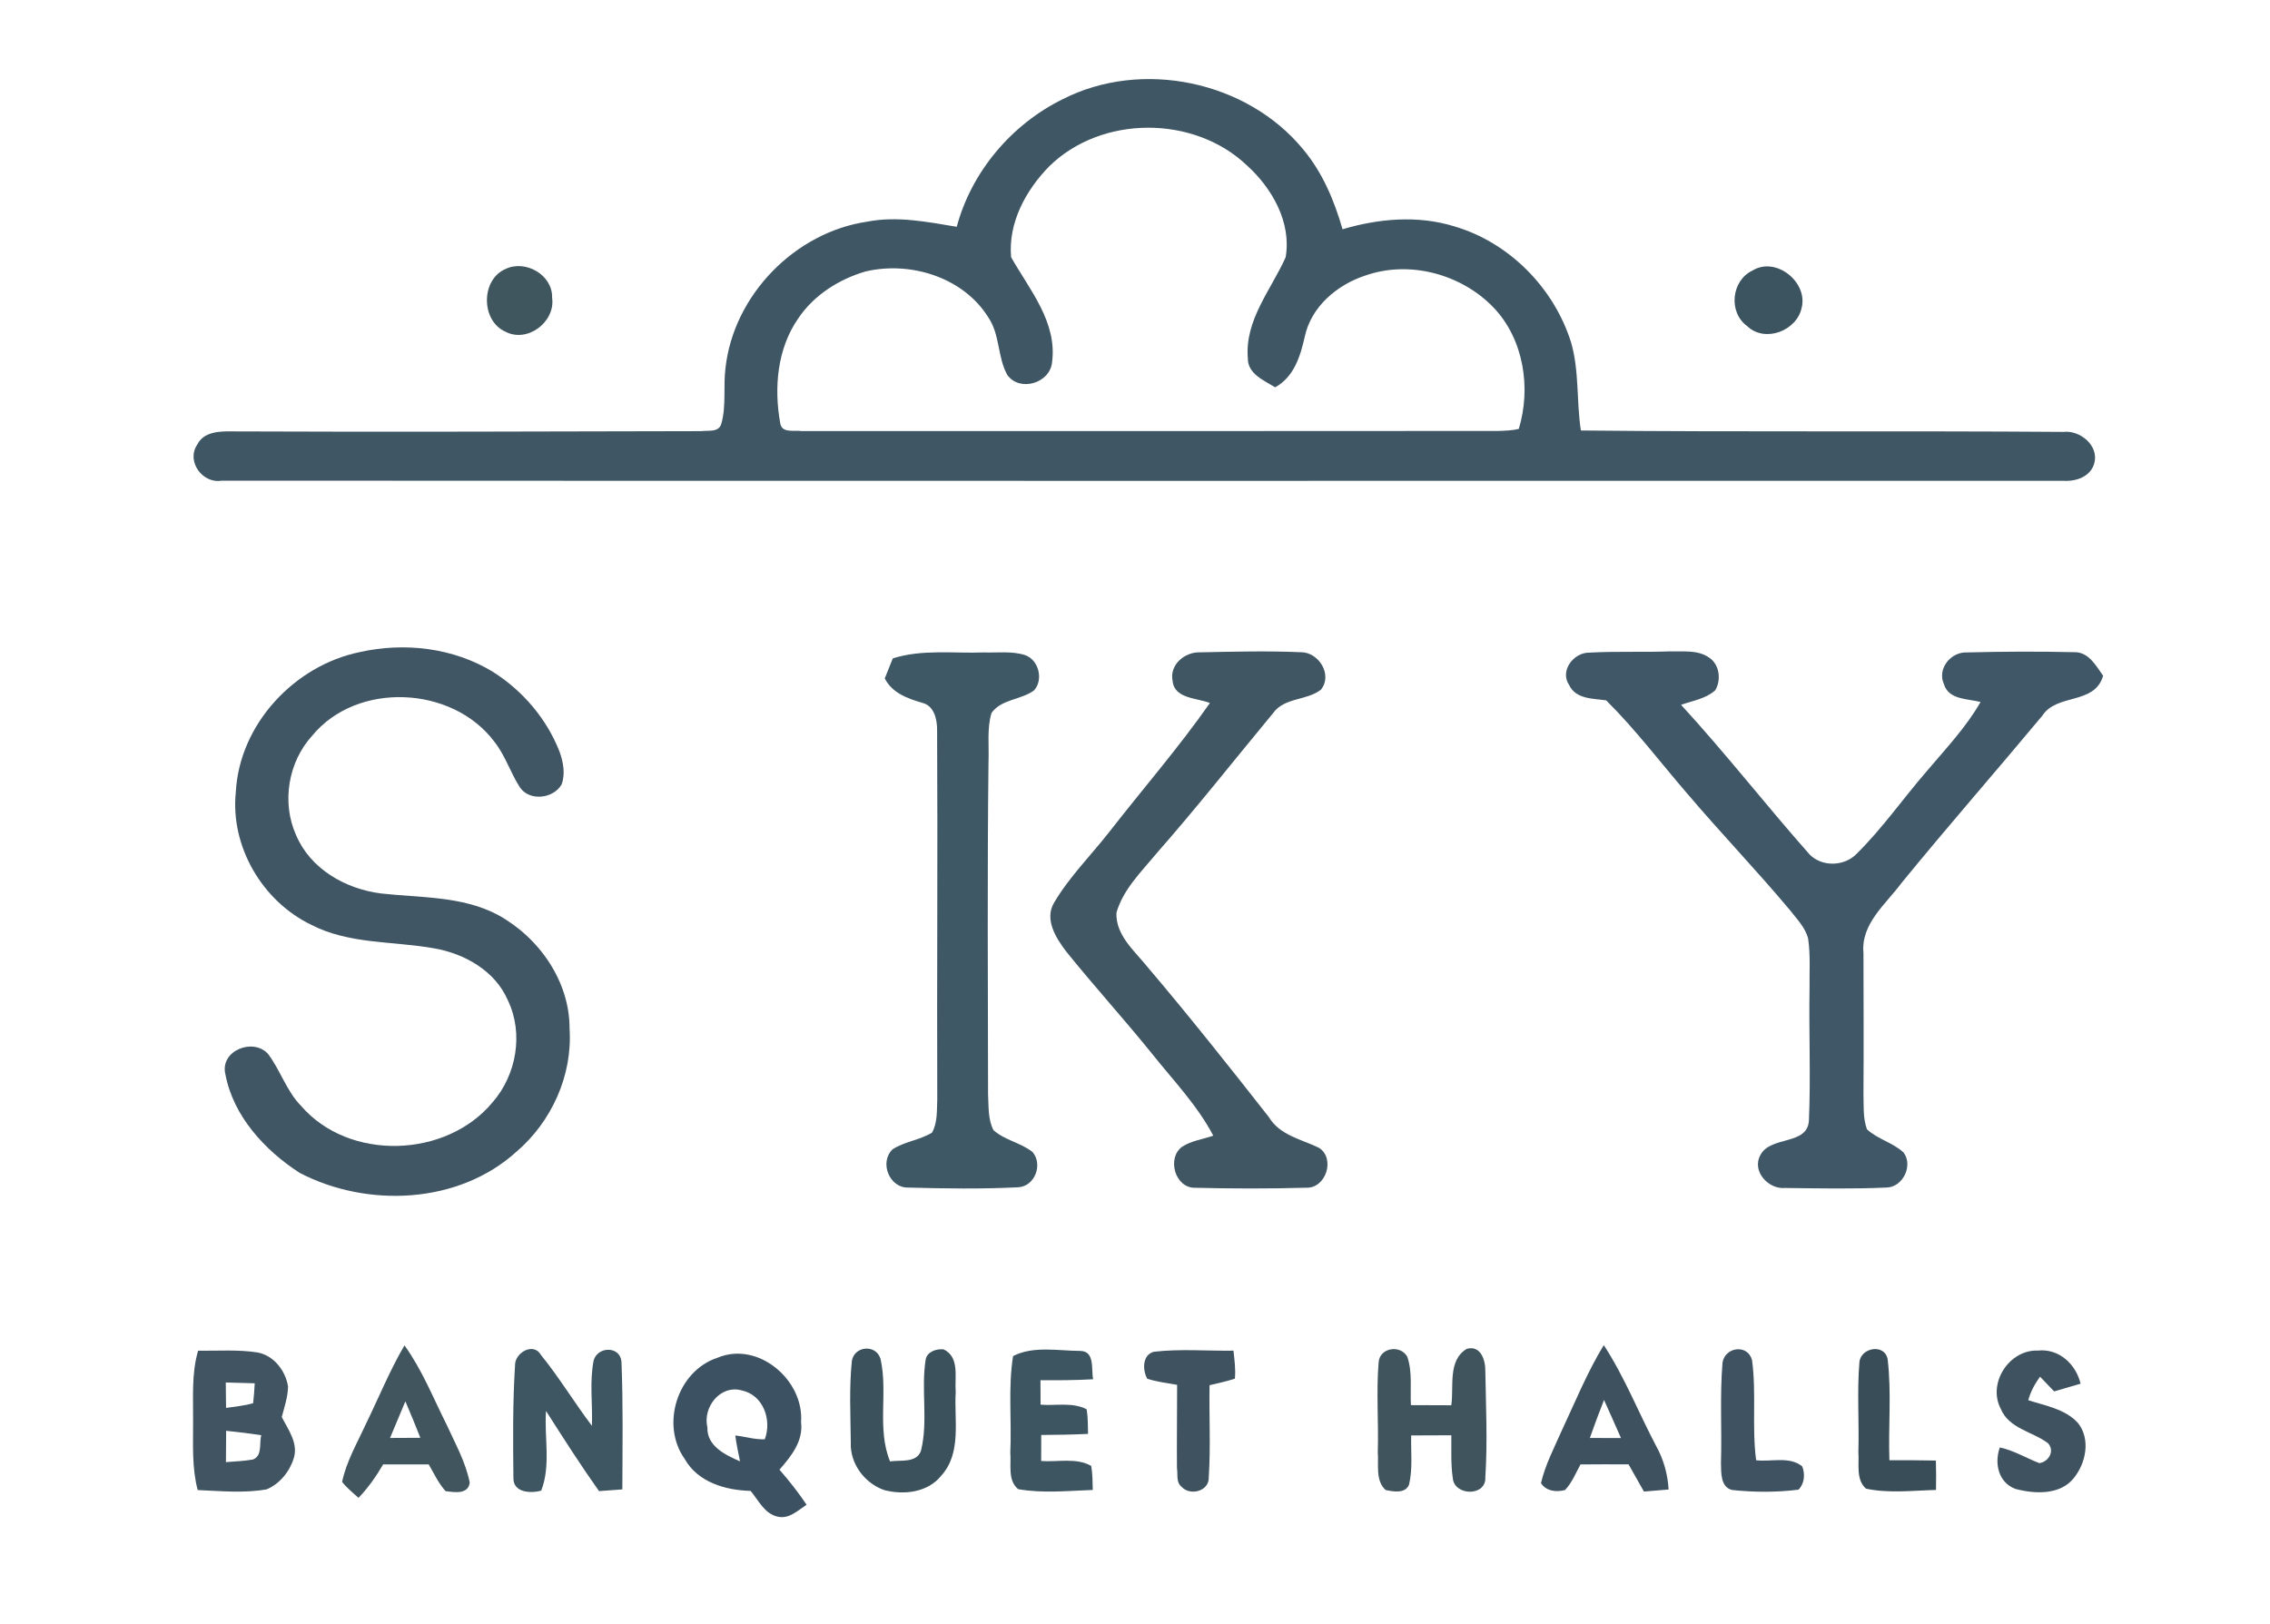
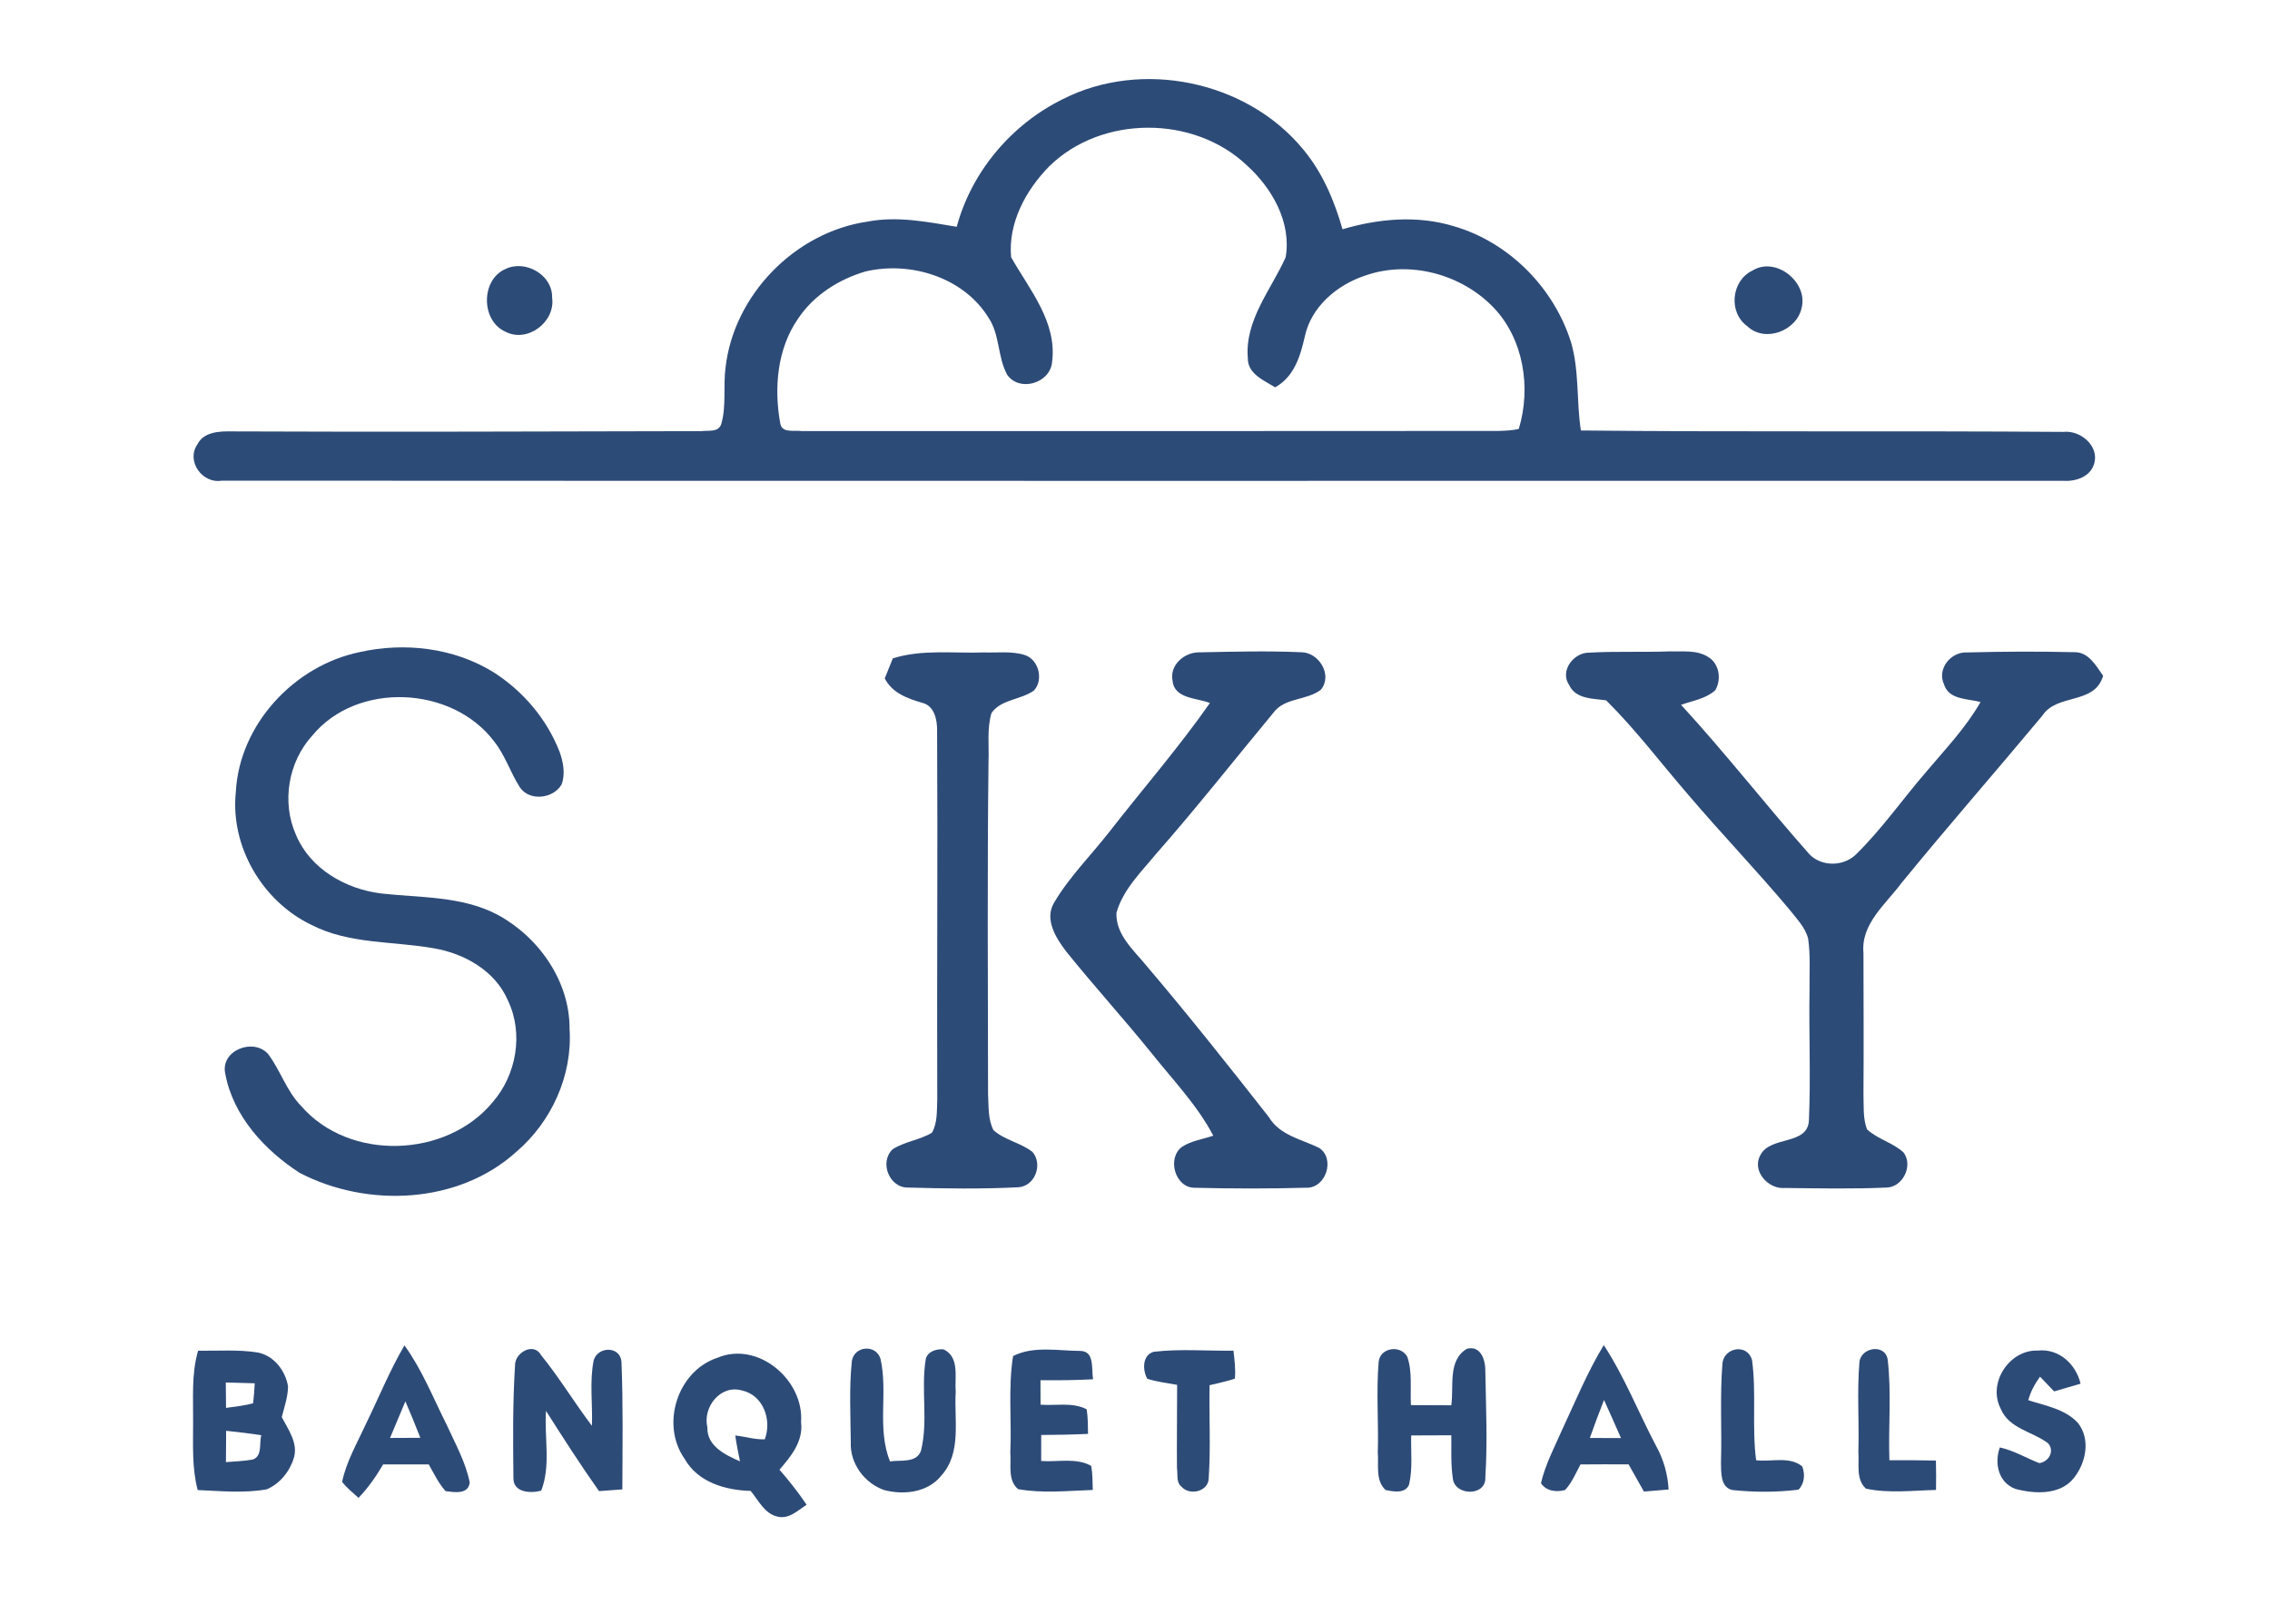
<svg xmlns="http://www.w3.org/2000/svg" width="450pt" height="322pt" viewBox="0 0 450 322" version="1.1">
  <g id="#bec7ccff">
</g>
  <g id="#3f5664ff">
-     <path fill="#3f5664" opacity="1.00" d=" M 210.65 19.68 C 226.32 11.68 247.16 16.02 258.33 29.61 C 262.16 34.18 264.51 39.77 266.14 45.46 C 273.30 43.34 281.02 42.65 288.25 44.87 C 299.15 48.05 308.03 57.05 311.43 67.84 C 313.10 73.53 312.49 79.55 313.39 85.36 C 345.27 85.69 377.16 85.40 409.04 85.64 C 412.36 85.26 416.13 88.36 415.17 91.86 C 414.43 94.54 411.53 95.50 409.03 95.34 C 287.34 95.33 165.64 95.38 43.95 95.31 C 40.15 95.97 36.87 91.47 39.09 88.18 C 40.35 85.61 43.47 85.50 45.96 85.54 C 76.99 85.68 108.02 85.55 139.05 85.49 C 140.45 85.30 142.50 85.79 143.00 84.01 C 144.01 80.43 143.35 76.63 143.82 72.97 C 145.42 58.53 157.57 46.05 171.94 43.95 C 177.85 42.80 183.82 44.00 189.66 44.97 C 192.59 34.05 200.53 24.66 210.65 19.68 M 208.00 32.98 C 203.36 37.70 199.82 44.21 200.44 51.00 C 204.10 57.47 209.65 63.90 208.55 71.90 C 208.10 76.00 202.13 77.78 199.68 74.34 C 197.73 70.83 198.25 66.41 195.97 63.01 C 191.03 54.98 180.49 51.73 171.57 53.83 C 166.29 55.38 161.34 58.52 158.24 63.14 C 154.06 69.13 153.40 76.94 154.68 83.96 C 155.01 85.98 157.52 85.24 158.94 85.48 C 204.98 85.48 251.02 85.49 297.07 85.45 C 298.40 85.40 299.76 85.37 301.08 85.05 C 303.55 76.94 302.07 67.25 296.08 60.98 C 289.70 54.33 279.38 51.55 270.62 54.65 C 265.06 56.48 259.92 60.81 258.66 66.74 C 257.77 70.64 256.55 74.71 252.79 76.80 C 250.58 75.43 247.33 74.14 247.37 71.05 C 246.72 63.51 251.96 57.49 254.86 51.03 C 256.07 44.12 252.17 37.30 247.17 32.78 C 236.67 22.81 218.36 22.80 208.00 32.98 Z" />
+     <path fill="#2d4b77" opacity="1.00" d=" M 210.65 19.68 C 226.32 11.68 247.16 16.02 258.33 29.61 C 262.16 34.18 264.51 39.77 266.14 45.46 C 273.30 43.34 281.02 42.65 288.25 44.87 C 299.15 48.05 308.03 57.05 311.43 67.84 C 313.10 73.53 312.49 79.55 313.39 85.36 C 345.27 85.69 377.16 85.40 409.04 85.64 C 412.36 85.26 416.13 88.36 415.17 91.86 C 414.43 94.54 411.53 95.50 409.03 95.34 C 287.34 95.33 165.64 95.38 43.95 95.31 C 40.15 95.97 36.87 91.47 39.09 88.18 C 40.35 85.61 43.47 85.50 45.96 85.54 C 76.99 85.68 108.02 85.55 139.05 85.49 C 140.45 85.30 142.50 85.79 143.00 84.01 C 144.01 80.43 143.35 76.63 143.82 72.97 C 145.42 58.53 157.57 46.05 171.94 43.95 C 177.85 42.80 183.82 44.00 189.66 44.97 C 192.59 34.05 200.53 24.66 210.65 19.68 M 208.00 32.98 C 203.36 37.70 199.82 44.21 200.44 51.00 C 204.10 57.47 209.65 63.90 208.55 71.90 C 208.10 76.00 202.13 77.78 199.68 74.34 C 197.73 70.83 198.25 66.41 195.97 63.01 C 191.03 54.98 180.49 51.73 171.57 53.83 C 166.29 55.38 161.34 58.52 158.24 63.14 C 154.06 69.13 153.40 76.94 154.68 83.96 C 155.01 85.98 157.52 85.24 158.94 85.48 C 204.98 85.48 251.02 85.49 297.07 85.45 C 298.40 85.40 299.76 85.37 301.08 85.05 C 303.55 76.94 302.07 67.25 296.08 60.98 C 289.70 54.33 279.38 51.55 270.62 54.65 C 265.06 56.48 259.92 60.81 258.66 66.74 C 257.77 70.64 256.55 74.71 252.79 76.80 C 250.58 75.43 247.33 74.14 247.37 71.05 C 246.72 63.51 251.96 57.49 254.86 51.03 C 256.07 44.12 252.17 37.30 247.17 32.78 C 236.67 22.81 218.36 22.80 208.00 32.98 Z" />
  </g>
  <g id="#3f565eff">
-     <path fill="#3f565e" opacity="1.00" d=" M 100.23 53.33 C 104.15 51.44 109.57 54.50 109.45 59.02 C 110.15 63.85 104.52 68.09 100.15 65.75 C 95.29 63.55 95.33 55.41 100.23 53.33 Z" />
+     <path fill="#2d4b77" opacity="1.00" d=" M 100.23 53.33 C 104.15 51.44 109.57 54.50 109.45 59.02 C 110.15 63.85 104.52 68.09 100.15 65.75 C 95.29 63.55 95.33 55.41 100.23 53.33 Z" />
  </g>
  <g id="#3c5360ff">
-     <path fill="#3c5360" opacity="1.00" d=" M 347.42 53.64 C 352.05 50.79 358.47 55.95 357.15 61.06 C 356.17 65.61 349.87 68.02 346.38 64.68 C 342.57 61.95 343.20 55.63 347.42 53.64 Z" />
+     <path fill="#2d4b77" opacity="1.00" d=" M 347.42 53.64 C 352.05 50.79 358.47 55.95 357.15 61.06 C 356.17 65.61 349.87 68.02 346.38 64.68 C 342.57 61.95 343.20 55.63 347.42 53.64 Z" />
  </g>
  <g id="#415664ff">
-     <path fill="#415664" opacity="1.00" d=" M 71.32 129.30 C 80.20 127.31 89.91 128.44 97.73 133.23 C 103.63 136.96 108.40 142.55 110.93 149.07 C 111.66 151.11 112.11 153.46 111.33 155.55 C 109.70 158.40 104.91 158.95 103.03 156.07 C 101.17 153.17 100.15 149.78 97.99 147.06 C 89.68 135.97 70.79 135.05 61.89 145.88 C 57.13 151.10 55.79 159.10 58.68 165.56 C 61.51 172.30 68.50 176.28 75.53 177.16 C 83.30 178.04 91.55 177.63 98.67 181.40 C 106.81 185.82 112.96 194.55 112.91 204.01 C 113.51 213.22 109.36 222.40 102.38 228.37 C 90.90 238.79 72.82 239.54 59.41 232.57 C 52.50 228.11 46.23 221.31 44.68 213.01 C 43.55 208.35 50.14 205.71 53.12 208.96 C 55.59 212.21 56.78 216.33 59.69 219.29 C 69.18 230.30 88.45 229.66 97.63 218.59 C 102.38 213.17 103.84 204.93 100.68 198.36 C 98.17 192.51 92.09 189.08 86.04 188.04 C 77.92 186.59 69.21 187.26 61.69 183.37 C 51.98 178.69 45.62 167.81 46.75 157.02 C 47.47 143.62 58.34 131.97 71.32 129.30 Z" />
+     <path fill="#2d4b77" opacity="1.00" d=" M 71.32 129.30 C 80.20 127.31 89.91 128.44 97.73 133.23 C 103.63 136.96 108.40 142.55 110.93 149.07 C 111.66 151.11 112.11 153.46 111.33 155.55 C 109.70 158.40 104.91 158.95 103.03 156.07 C 101.17 153.17 100.15 149.78 97.99 147.06 C 89.68 135.97 70.79 135.05 61.89 145.88 C 57.13 151.10 55.79 159.10 58.68 165.56 C 61.51 172.30 68.50 176.28 75.53 177.16 C 83.30 178.04 91.55 177.63 98.67 181.40 C 106.81 185.82 112.96 194.55 112.91 204.01 C 113.51 213.22 109.36 222.40 102.38 228.37 C 90.90 238.79 72.82 239.54 59.41 232.57 C 52.50 228.11 46.23 221.31 44.68 213.01 C 43.55 208.35 50.14 205.71 53.12 208.96 C 55.59 212.21 56.78 216.33 59.69 219.29 C 69.18 230.30 88.45 229.66 97.63 218.59 C 102.38 213.17 103.84 204.93 100.68 198.36 C 98.17 192.51 92.09 189.08 86.04 188.04 C 77.92 186.59 69.21 187.26 61.69 183.37 C 51.98 178.69 45.62 167.81 46.75 157.02 C 47.47 143.62 58.34 131.97 71.32 129.30 Z" />
  </g>
  <g id="#3f5866ff">
-     <path fill="#3f5866" opacity="1.00" d=" M 176.99 130.55 C 182.83 128.70 189.02 129.59 195.04 129.37 C 197.74 129.46 200.56 129.06 203.18 129.89 C 205.94 130.81 206.93 134.86 204.94 136.94 C 202.35 138.79 198.47 138.64 196.55 141.38 C 195.63 144.49 196.09 147.81 195.96 151.01 C 195.70 173.00 195.85 194.98 195.87 216.97 C 196.01 219.34 195.82 221.91 196.94 224.09 C 199.17 226.10 202.33 226.57 204.68 228.42 C 206.78 230.86 205.19 235.19 201.89 235.42 C 194.63 235.79 187.32 235.68 180.05 235.48 C 176.31 235.59 174.25 230.46 176.95 227.89 C 179.34 226.35 182.31 226.07 184.75 224.60 C 185.88 222.61 185.70 220.21 185.80 218.01 C 185.71 193.63 185.91 169.26 185.77 144.88 C 185.80 142.77 185.25 139.96 182.85 139.37 C 179.92 138.51 176.88 137.44 175.39 134.52 C 175.92 133.20 176.46 131.87 176.99 130.55 Z" />
+     <path fill="#2d4b77" opacity="1.00" d=" M 176.99 130.55 C 182.83 128.70 189.02 129.59 195.04 129.37 C 197.74 129.46 200.56 129.06 203.18 129.89 C 205.94 130.81 206.93 134.86 204.94 136.94 C 202.35 138.79 198.47 138.64 196.55 141.38 C 195.63 144.49 196.09 147.81 195.96 151.01 C 195.70 173.00 195.85 194.98 195.87 216.97 C 196.01 219.34 195.82 221.91 196.94 224.09 C 199.17 226.10 202.33 226.57 204.68 228.42 C 206.78 230.86 205.19 235.19 201.89 235.42 C 194.63 235.79 187.32 235.68 180.05 235.48 C 176.31 235.59 174.25 230.46 176.95 227.89 C 179.34 226.35 182.31 226.07 184.75 224.60 C 185.88 222.61 185.70 220.21 185.80 218.01 C 185.71 193.63 185.91 169.26 185.77 144.88 C 185.80 142.77 185.25 139.96 182.85 139.37 C 179.92 138.51 176.88 137.44 175.39 134.52 C 175.92 133.20 176.46 131.87 176.99 130.55 Z" />
  </g>
  <g id="#405662ff">
-     <path fill="#405662" opacity="1.00" d=" M 232.46 135.05 C 231.76 131.84 234.88 129.23 237.90 129.35 C 244.57 129.21 251.26 129.04 257.93 129.33 C 261.47 129.34 264.23 133.86 261.85 136.76 C 259.02 138.96 254.59 138.27 252.37 141.41 C 244.67 150.70 237.21 160.19 229.24 169.25 C 226.25 172.88 222.64 176.35 221.32 180.99 C 221.15 185.39 224.82 188.47 227.36 191.60 C 235.66 201.37 243.62 211.41 251.53 221.50 C 253.71 225.14 257.98 225.89 261.50 227.61 C 264.76 229.74 262.86 235.68 258.91 235.51 C 251.57 235.72 244.21 235.70 236.87 235.52 C 232.92 235.58 231.25 229.58 234.37 227.37 C 236.22 226.18 238.47 225.90 240.52 225.19 C 237.32 219.11 232.51 214.14 228.26 208.80 C 222.74 201.96 216.82 195.46 211.32 188.62 C 209.30 185.95 206.98 182.27 208.98 178.95 C 212.00 173.85 216.25 169.63 219.88 164.99 C 226.53 156.45 233.64 148.27 239.85 139.40 C 237.36 138.38 232.81 138.59 232.46 135.05 Z" />
+     <path fill="#2d4b77" opacity="1.00" d=" M 232.46 135.05 C 231.76 131.84 234.88 129.23 237.90 129.35 C 244.57 129.21 251.26 129.04 257.93 129.33 C 261.47 129.34 264.23 133.86 261.85 136.76 C 259.02 138.96 254.59 138.27 252.37 141.41 C 244.67 150.70 237.21 160.19 229.24 169.25 C 226.25 172.88 222.64 176.35 221.32 180.99 C 221.15 185.39 224.82 188.47 227.36 191.60 C 235.66 201.37 243.62 211.41 251.53 221.50 C 253.71 225.14 257.98 225.89 261.50 227.61 C 264.76 229.74 262.86 235.68 258.91 235.51 C 251.57 235.72 244.21 235.70 236.87 235.52 C 232.92 235.58 231.25 229.58 234.37 227.37 C 236.22 226.18 238.47 225.90 240.52 225.19 C 237.32 219.11 232.51 214.14 228.26 208.80 C 222.74 201.96 216.82 195.46 211.32 188.62 C 209.30 185.95 206.98 182.27 208.98 178.95 C 212.00 173.85 216.25 169.63 219.88 164.99 C 226.53 156.45 233.64 148.27 239.85 139.40 C 237.36 138.38 232.81 138.59 232.46 135.05 Z" />
  </g>
  <g id="#3f5766ff">
-     <path fill="#3f5766" opacity="1.00" d=" M 311.07 135.84 C 309.14 133.03 311.96 129.36 315.06 129.41 C 320.38 129.11 325.71 129.36 331.03 129.16 C 333.59 129.25 336.44 128.81 338.70 130.32 C 340.87 131.65 341.28 134.80 340.02 136.88 C 338.16 138.56 335.54 138.94 333.25 139.76 C 342.08 149.37 350.10 159.68 358.74 169.44 C 361.23 171.96 365.67 171.81 368.09 169.26 C 373.17 164.24 377.26 158.34 381.92 152.96 C 385.67 148.51 389.72 144.28 392.62 139.20 C 390.08 138.52 386.33 138.80 385.37 135.69 C 383.95 132.61 386.75 129.19 389.97 129.37 C 397.01 129.19 404.08 129.15 411.12 129.32 C 414.01 129.21 415.49 131.97 416.92 134.00 C 415.21 139.84 407.78 137.41 404.85 141.93 C 395.62 153.01 386.11 163.87 376.98 175.05 C 373.87 179.26 368.86 183.17 369.41 188.97 C 369.42 198.30 369.48 207.64 369.41 216.97 C 369.49 219.28 369.28 221.70 370.10 223.92 C 372.21 225.90 375.24 226.55 377.36 228.53 C 379.32 231.11 377.20 235.44 373.95 235.48 C 367.27 235.78 360.57 235.64 353.90 235.56 C 350.60 235.90 347.24 232.27 348.95 229.09 C 350.92 225.11 358.42 227.24 358.60 222.08 C 358.97 213.41 358.57 204.71 358.72 196.03 C 358.68 192.72 358.92 189.39 358.44 186.11 C 357.87 183.86 356.13 182.16 354.76 180.38 C 348.20 172.55 341.12 165.18 334.51 157.40 C 329.16 151.20 324.22 144.64 318.40 138.87 C 315.81 138.50 312.38 138.65 311.07 135.84 Z" />
+     <path fill="#2d4b77" opacity="1.00" d=" M 311.07 135.84 C 309.14 133.03 311.96 129.36 315.06 129.41 C 320.38 129.11 325.71 129.36 331.03 129.16 C 333.59 129.25 336.44 128.81 338.70 130.32 C 340.87 131.65 341.28 134.80 340.02 136.88 C 338.16 138.56 335.54 138.94 333.25 139.76 C 342.08 149.37 350.10 159.68 358.74 169.44 C 361.23 171.96 365.67 171.81 368.09 169.26 C 373.17 164.24 377.26 158.34 381.92 152.96 C 385.67 148.51 389.72 144.28 392.62 139.20 C 390.08 138.52 386.33 138.80 385.37 135.69 C 383.95 132.61 386.75 129.19 389.97 129.37 C 397.01 129.19 404.08 129.15 411.12 129.32 C 414.01 129.21 415.49 131.97 416.92 134.00 C 415.21 139.84 407.78 137.41 404.85 141.93 C 395.62 153.01 386.11 163.87 376.98 175.05 C 373.87 179.26 368.86 183.17 369.41 188.97 C 369.42 198.30 369.48 207.64 369.41 216.97 C 369.49 219.28 369.28 221.70 370.10 223.92 C 372.21 225.90 375.24 226.55 377.36 228.53 C 379.32 231.11 377.20 235.44 373.95 235.48 C 367.27 235.78 360.57 235.64 353.90 235.56 C 350.60 235.90 347.24 232.27 348.95 229.09 C 350.92 225.11 358.42 227.24 358.60 222.08 C 358.97 213.41 358.57 204.71 358.72 196.03 C 358.68 192.72 358.92 189.39 358.44 186.11 C 357.87 183.86 356.13 182.16 354.76 180.38 C 348.20 172.55 341.12 165.18 334.51 157.40 C 329.16 151.20 324.22 144.64 318.40 138.87 C 315.81 138.50 312.38 138.65 311.07 135.84 Z" />
  </g>
  <g id="#405461ff">
-     <path fill="#405461" opacity="1.00" d=" M 38.28 282.03 C 38.33 277.29 37.92 272.44 39.27 267.83 C 43.21 267.88 47.18 267.57 51.08 268.18 C 54.29 268.79 56.61 271.80 57.10 274.92 C 57.07 277.00 56.37 278.99 55.86 280.98 C 57.13 283.49 59.14 286.12 58.25 289.10 C 57.44 291.77 55.46 294.24 52.86 295.32 C 48.35 296.12 43.73 295.65 39.19 295.46 C 38.03 291.08 38.29 286.51 38.28 282.03 M 44.76 274.13 C 44.77 275.81 44.79 277.49 44.81 279.17 C 46.61 278.90 48.43 278.75 50.18 278.24 C 50.33 276.93 50.43 275.61 50.50 274.29 C 48.58 274.22 46.67 274.17 44.76 274.13 M 44.83 283.71 C 44.81 285.78 44.80 287.85 44.79 289.92 C 46.58 289.78 48.38 289.72 50.15 289.40 C 52.07 288.66 51.34 286.17 51.80 284.59 C 49.48 284.23 47.16 283.95 44.83 283.71 Z" />
+     <path fill="#2d4b77" opacity="1.00" d=" M 38.28 282.03 C 38.33 277.29 37.92 272.44 39.27 267.83 C 43.21 267.88 47.18 267.57 51.08 268.18 C 54.29 268.79 56.61 271.80 57.10 274.92 C 57.07 277.00 56.37 278.99 55.86 280.98 C 57.13 283.49 59.14 286.12 58.25 289.10 C 57.44 291.77 55.46 294.24 52.86 295.32 C 48.35 296.12 43.73 295.65 39.19 295.46 C 38.03 291.08 38.29 286.51 38.28 282.03 M 44.76 274.13 C 44.77 275.81 44.79 277.49 44.81 279.17 C 46.61 278.90 48.43 278.75 50.18 278.24 C 50.33 276.93 50.43 275.61 50.50 274.29 C 48.58 274.22 46.67 274.17 44.76 274.13 M 44.83 283.71 C 44.81 285.78 44.80 287.85 44.79 289.92 C 46.58 289.78 48.38 289.72 50.15 289.40 C 52.07 288.66 51.34 286.17 51.80 284.59 C 49.48 284.23 47.16 283.95 44.83 283.71 Z" />
  </g>
  <g id="#40555eff">
-     <path fill="#40555e" opacity="1.00" d=" M 72.47 282.49 C 75.04 277.25 77.23 271.81 80.18 266.77 C 83.69 271.63 85.89 277.24 88.57 282.56 C 90.26 286.29 92.32 289.93 93.12 293.98 C 92.81 296.39 90.07 295.89 88.34 295.68 C 86.92 294.12 86.03 292.18 84.99 290.37 C 81.98 290.37 78.97 290.36 75.95 290.38 C 74.56 292.76 72.98 295.02 71.07 297.01 C 69.95 295.98 68.75 295.04 67.82 293.84 C 68.66 289.80 70.78 286.20 72.47 282.49 M 77.32 285.13 C 79.32 285.12 81.33 285.11 83.33 285.10 C 82.38 282.67 81.39 280.26 80.36 277.87 C 79.34 280.29 78.33 282.71 77.32 285.13 Z" />
+     <path fill="#2d4b77" opacity="1.00" d=" M 72.47 282.49 C 75.04 277.25 77.23 271.81 80.18 266.77 C 83.69 271.63 85.89 277.24 88.57 282.56 C 90.26 286.29 92.32 289.93 93.12 293.98 C 92.81 296.39 90.07 295.89 88.34 295.68 C 86.92 294.12 86.03 292.18 84.99 290.37 C 81.98 290.37 78.97 290.36 75.95 290.38 C 74.56 292.76 72.98 295.02 71.07 297.01 C 69.95 295.98 68.75 295.04 67.82 293.84 C 68.66 289.80 70.78 286.20 72.47 282.49 M 77.32 285.13 C 79.32 285.12 81.33 285.11 83.33 285.10 C 82.38 282.67 81.39 280.26 80.36 277.87 C 79.34 280.29 78.33 282.71 77.32 285.13 Z" />
  </g>
  <g id="#3e5562ff">
-     <path fill="#3e5562" opacity="1.00" d=" M 102.10 270.75 C 102.03 268.21 105.79 266.07 107.25 268.69 C 110.88 273.16 113.86 278.13 117.34 282.72 C 117.51 278.39 116.83 273.97 117.70 269.69 C 118.57 266.92 122.96 266.89 123.20 270.03 C 123.54 278.45 123.40 286.90 123.37 295.33 C 121.83 295.45 120.29 295.57 118.75 295.67 C 115.08 290.49 111.65 285.13 108.24 279.77 C 107.87 285.01 109.24 290.59 107.29 295.58 C 105.21 296.15 101.74 295.99 101.78 293.09 C 101.70 285.65 101.63 278.18 102.10 270.75 Z" />
+     <path fill="#2d4b77" opacity="1.00" d=" M 102.10 270.75 C 102.03 268.21 105.79 266.07 107.25 268.69 C 110.88 273.16 113.86 278.13 117.34 282.72 C 117.51 278.39 116.83 273.97 117.70 269.69 C 118.57 266.92 122.96 266.89 123.20 270.03 C 123.54 278.45 123.40 286.90 123.37 295.33 C 121.83 295.45 120.29 295.57 118.75 295.67 C 115.08 290.49 111.65 285.13 108.24 279.77 C 107.87 285.01 109.24 290.59 107.29 295.58 C 105.21 296.15 101.74 295.99 101.78 293.09 C 101.70 285.65 101.63 278.18 102.10 270.75 Z" />
  </g>
  <g id="#3b515cff">
-     <path fill="#3b515c" opacity="1.00" d=" M 168.88 269.80 C 169.42 266.85 173.66 266.52 174.55 269.44 C 176.07 276.10 173.79 283.27 176.44 289.78 C 178.51 289.45 181.71 290.18 182.58 287.64 C 184.04 281.70 182.53 275.49 183.52 269.50 C 183.86 267.98 185.69 267.41 187.08 267.57 C 190.30 269.14 189.21 273.14 189.46 276.02 C 189.11 281.53 190.69 288.06 186.62 292.57 C 183.96 295.95 179.19 296.49 175.27 295.46 C 171.39 294.10 168.47 290.20 168.66 286.02 C 168.61 280.61 168.31 275.17 168.88 269.80 Z" />
+     <path fill="#2d4b77" opacity="1.00" d=" M 168.88 269.80 C 169.42 266.85 173.66 266.52 174.55 269.44 C 176.07 276.10 173.79 283.27 176.44 289.78 C 178.51 289.45 181.71 290.18 182.58 287.64 C 184.04 281.70 182.53 275.49 183.52 269.50 C 183.86 267.98 185.69 267.41 187.08 267.57 C 190.30 269.14 189.21 273.14 189.46 276.02 C 189.11 281.53 190.69 288.06 186.62 292.57 C 183.96 295.95 179.19 296.49 175.27 295.46 C 171.39 294.10 168.47 290.20 168.66 286.02 C 168.61 280.61 168.31 275.17 168.88 269.80 Z" />
  </g>
  <g id="#3d5561ff">
-     <path fill="#3d5561" opacity="1.00" d=" M 200.83 268.89 C 204.86 266.83 209.73 267.85 214.11 267.87 C 217.11 267.88 216.29 271.52 216.70 273.49 C 213.22 273.69 209.74 273.71 206.26 273.68 C 206.27 275.30 206.27 276.91 206.28 278.53 C 209.29 278.78 212.63 277.98 215.42 279.45 C 215.68 281.06 215.66 282.69 215.69 284.32 C 212.60 284.47 209.50 284.52 206.41 284.54 C 206.40 286.26 206.40 287.98 206.40 289.70 C 209.67 289.94 213.33 288.99 216.32 290.67 C 216.60 292.24 216.58 293.85 216.63 295.44 C 211.71 295.61 206.70 296.15 201.83 295.28 C 199.72 293.51 200.49 290.46 200.28 288.06 C 200.58 281.68 199.82 275.21 200.83 268.89 Z" />
+     <path fill="#2d4b77" opacity="1.00" d=" M 200.83 268.89 C 204.86 266.83 209.73 267.85 214.11 267.87 C 217.11 267.88 216.29 271.52 216.70 273.49 C 213.22 273.69 209.74 273.71 206.26 273.68 C 206.27 275.30 206.27 276.91 206.28 278.53 C 209.29 278.78 212.63 277.98 215.42 279.45 C 215.68 281.06 215.66 282.69 215.69 284.32 C 212.60 284.47 209.50 284.52 206.41 284.54 C 206.40 286.26 206.40 287.98 206.40 289.70 C 209.67 289.94 213.33 288.99 216.32 290.67 C 216.60 292.24 216.58 293.85 216.63 295.44 C 211.71 295.61 206.70 296.15 201.83 295.28 C 199.72 293.51 200.49 290.46 200.28 288.06 C 200.58 281.68 199.82 275.21 200.83 268.89 Z" />
  </g>
  <g id="#3e525fff">
-     <path fill="#3e525f" opacity="1.00" d=" M 227.43 273.39 C 226.46 271.65 226.44 268.63 228.74 268.04 C 233.97 267.43 239.26 267.90 244.52 267.82 C 244.72 269.65 244.98 271.51 244.80 273.37 C 243.16 273.92 241.46 274.26 239.78 274.67 C 239.67 280.76 240.02 286.86 239.62 292.94 C 239.72 295.73 235.87 296.69 234.19 294.77 C 233.11 293.89 233.52 292.29 233.32 291.09 C 233.27 285.59 233.36 280.10 233.35 274.60 C 231.37 274.24 229.35 274.01 227.43 273.39 Z" />
+     <path fill="#2d4b77" opacity="1.00" d=" M 227.43 273.39 C 226.46 271.65 226.44 268.63 228.74 268.04 C 233.97 267.43 239.26 267.90 244.52 267.82 C 244.72 269.65 244.98 271.51 244.80 273.37 C 243.16 273.92 241.46 274.26 239.78 274.67 C 239.67 280.76 240.02 286.86 239.62 292.94 C 239.72 295.73 235.87 296.69 234.19 294.77 C 233.11 293.89 233.52 292.29 233.32 291.09 C 233.27 285.59 233.36 280.10 233.35 274.60 C 231.37 274.24 229.35 274.01 227.43 273.39 Z" />
  </g>
  <g id="#40545dff">
-     <path fill="#40545d" opacity="1.00" d=" M 273.30 270.07 C 273.55 267.20 277.67 266.58 278.99 269.06 C 280.03 272.12 279.52 275.45 279.70 278.62 C 282.36 278.63 285.03 278.64 287.70 278.65 C 288.25 274.94 286.94 269.73 290.79 267.45 C 293.59 266.70 294.50 269.79 294.45 271.95 C 294.57 278.93 294.90 285.95 294.45 292.93 C 294.66 296.78 288.30 296.65 288.00 293.11 C 287.58 290.29 287.74 287.43 287.71 284.60 C 285.05 284.61 282.40 284.62 279.75 284.63 C 279.66 287.88 280.09 291.22 279.32 294.41 C 278.56 296.22 276.21 295.77 274.68 295.45 C 272.62 293.57 273.34 290.48 273.13 288.01 C 273.31 282.03 272.80 276.03 273.30 270.07 Z" />
+     <path fill="#2d4b77" opacity="1.00" d=" M 273.30 270.07 C 273.55 267.20 277.67 266.58 278.99 269.06 C 280.03 272.12 279.52 275.45 279.70 278.62 C 282.36 278.63 285.03 278.64 287.70 278.65 C 288.25 274.94 286.94 269.73 290.79 267.45 C 293.59 266.70 294.50 269.79 294.45 271.95 C 294.57 278.93 294.90 285.95 294.45 292.93 C 294.66 296.78 288.30 296.65 288.00 293.11 C 287.58 290.29 287.74 287.43 287.71 284.60 C 285.05 284.61 282.40 284.62 279.75 284.63 C 279.66 287.88 280.09 291.22 279.32 294.41 C 278.56 296.22 276.21 295.77 274.68 295.45 C 272.62 293.57 273.34 290.48 273.13 288.01 C 273.31 282.03 272.80 276.03 273.30 270.07 Z" />
  </g>
  <g id="#3e515eff">
-     <path fill="#3e515e" opacity="1.00" d=" M 309.60 283.67 C 312.27 277.97 314.65 272.11 317.93 266.72 C 322.05 273.02 324.80 280.07 328.30 286.71 C 329.78 289.36 330.61 292.31 330.78 295.35 C 329.15 295.50 327.52 295.64 325.89 295.76 C 324.87 293.96 323.86 292.17 322.85 290.37 C 319.66 290.35 316.48 290.35 313.31 290.38 C 312.38 292.11 311.62 293.99 310.26 295.45 C 308.56 295.92 306.51 295.70 305.48 294.09 C 306.33 290.43 308.10 287.08 309.60 283.67 M 315.17 285.13 C 317.22 285.14 319.28 285.14 321.34 285.15 C 320.23 282.63 319.12 280.11 317.98 277.60 C 316.99 280.09 316.06 282.60 315.17 285.13 Z" />
+     <path fill="#2d4b77" opacity="1.00" d=" M 309.60 283.67 C 312.27 277.97 314.65 272.11 317.93 266.72 C 322.05 273.02 324.80 280.07 328.30 286.71 C 329.78 289.36 330.61 292.31 330.78 295.35 C 329.15 295.50 327.52 295.64 325.89 295.76 C 324.87 293.96 323.86 292.17 322.85 290.37 C 319.66 290.35 316.48 290.35 313.31 290.38 C 312.38 292.11 311.62 293.99 310.26 295.45 C 308.56 295.92 306.51 295.70 305.48 294.09 C 306.33 290.43 308.10 287.08 309.60 283.67 M 315.17 285.13 C 317.22 285.14 319.28 285.14 321.34 285.15 C 320.23 282.63 319.12 280.11 317.98 277.60 C 316.99 280.09 316.06 282.60 315.17 285.13 Z" />
  </g>
  <g id="#3f5261ff">
-     <path fill="#3f5261" opacity="1.00" d=" M 341.47 270.18 C 341.95 267.11 346.43 266.43 347.32 269.68 C 348.21 276.25 347.27 282.95 348.13 289.55 C 351.13 289.91 354.75 288.70 357.27 290.77 C 357.87 292.30 357.73 294.16 356.54 295.38 C 352.20 295.93 347.74 295.91 343.39 295.45 C 341.04 294.91 341.21 291.96 341.16 290.09 C 341.37 283.45 340.91 276.79 341.47 270.18 Z" />
+     <path fill="#2d4b77" opacity="1.00" d=" M 341.47 270.18 C 341.95 267.11 346.43 266.43 347.32 269.68 C 348.21 276.25 347.27 282.95 348.13 289.55 C 351.13 289.91 354.75 288.70 357.27 290.77 C 357.87 292.30 357.73 294.16 356.54 295.38 C 352.20 295.93 347.74 295.91 343.39 295.45 C 341.04 294.91 341.21 291.96 341.16 290.09 C 341.37 283.45 340.91 276.79 341.47 270.18 Z" />
  </g>
  <g id="#394d58ff">
-     <path fill="#394d58" opacity="1.00" d=" M 368.61 270.09 C 368.89 267.17 373.69 266.35 374.21 269.58 C 374.99 276.19 374.32 282.90 374.55 289.55 C 377.62 289.54 380.69 289.54 383.77 289.61 C 383.82 291.55 383.83 293.50 383.79 295.44 C 379.17 295.55 374.45 296.15 369.90 295.18 C 367.87 293.34 368.59 290.34 368.40 287.93 C 368.58 281.98 368.11 276.01 368.61 270.09 Z" />
+     <path fill="#2d4b77" opacity="1.00" d=" M 368.61 270.09 C 368.89 267.17 373.69 266.35 374.21 269.58 C 374.99 276.19 374.32 282.90 374.55 289.55 C 377.62 289.54 380.69 289.54 383.77 289.61 C 383.82 291.55 383.83 293.50 383.79 295.44 C 379.17 295.55 374.45 296.15 369.90 295.18 C 367.87 293.34 368.59 290.34 368.40 287.93 C 368.58 281.98 368.11 276.01 368.61 270.09 Z" />
  </g>
  <g id="#3f525fff">
-     <path fill="#3f525f" opacity="1.00" d=" M 396.63 279.36 C 393.95 274.28 398.30 267.59 403.99 267.80 C 408.16 267.36 411.53 270.49 412.45 274.37 C 410.70 274.89 408.96 275.40 407.21 275.90 C 406.27 274.92 405.34 273.95 404.41 272.98 C 403.38 274.40 402.54 275.94 402.08 277.64 C 405.47 278.75 409.39 279.38 411.92 282.15 C 414.49 285.37 413.52 290.12 411.08 293.12 C 408.34 296.51 403.29 296.24 399.49 295.22 C 396.13 293.93 395.33 290.14 396.44 287.01 C 399.22 287.61 401.65 289.11 404.27 290.12 C 406.15 289.86 407.39 287.68 405.98 286.16 C 402.90 283.85 398.26 283.29 396.63 279.36 Z" />
+     <path fill="#2d4b77" opacity="1.00" d=" M 396.63 279.36 C 393.95 274.28 398.30 267.59 403.99 267.80 C 408.16 267.36 411.53 270.49 412.45 274.37 C 410.70 274.89 408.96 275.40 407.21 275.90 C 406.27 274.92 405.34 273.95 404.41 272.98 C 403.38 274.40 402.54 275.94 402.08 277.64 C 405.47 278.75 409.39 279.38 411.92 282.15 C 414.49 285.37 413.52 290.12 411.08 293.12 C 408.34 296.51 403.29 296.24 399.49 295.22 C 396.13 293.93 395.33 290.14 396.44 287.01 C 399.22 287.61 401.65 289.11 404.27 290.12 C 406.15 289.86 407.39 287.68 405.98 286.16 C 402.90 283.85 398.26 283.29 396.63 279.36 Z" />
  </g>
  <g id="#3c5262ff">
-     <path fill="#3c5262" opacity="1.00" d=" M 142.22 269.23 C 150.27 265.84 159.42 273.64 158.80 281.99 C 159.28 285.76 156.83 288.77 154.52 291.42 C 156.45 293.63 158.26 295.94 159.90 298.37 C 158.17 299.50 156.40 301.28 154.14 300.73 C 151.56 300.16 150.35 297.49 148.81 295.63 C 143.82 295.50 138.34 293.92 135.73 289.29 C 130.91 282.50 134.27 271.85 142.22 269.23 M 140.23 283.02 C 140.11 286.76 143.80 288.50 146.70 289.77 C 146.35 288.06 145.99 286.36 145.76 284.64 C 147.71 284.85 149.63 285.48 151.61 285.39 C 153.05 281.59 151.33 276.62 147.07 275.71 C 142.81 274.50 139.27 279.03 140.23 283.02 Z" />
+     <path fill="#2d4b77" opacity="1.00" d=" M 142.22 269.23 C 150.27 265.84 159.42 273.64 158.80 281.99 C 159.28 285.76 156.83 288.77 154.52 291.42 C 156.45 293.63 158.26 295.94 159.90 298.37 C 158.17 299.50 156.40 301.28 154.14 300.73 C 151.56 300.16 150.35 297.49 148.81 295.63 C 143.82 295.50 138.34 293.92 135.73 289.29 C 130.91 282.50 134.27 271.85 142.22 269.23 M 140.23 283.02 C 140.11 286.76 143.80 288.50 146.70 289.77 C 146.35 288.06 145.99 286.36 145.76 284.64 C 147.71 284.85 149.63 285.48 151.61 285.39 C 153.05 281.59 151.33 276.62 147.07 275.71 C 142.81 274.50 139.27 279.03 140.23 283.02 Z" />
  </g>
  <g id="#b9c6caff">
</g>
  <g id="#bec9c9ff">
</g>
  <g id="#b2bec9ff">
</g>
  <g id="#bcc6ccff">
</g>
  <g id="#b4c2c8ff">
</g>
</svg>
